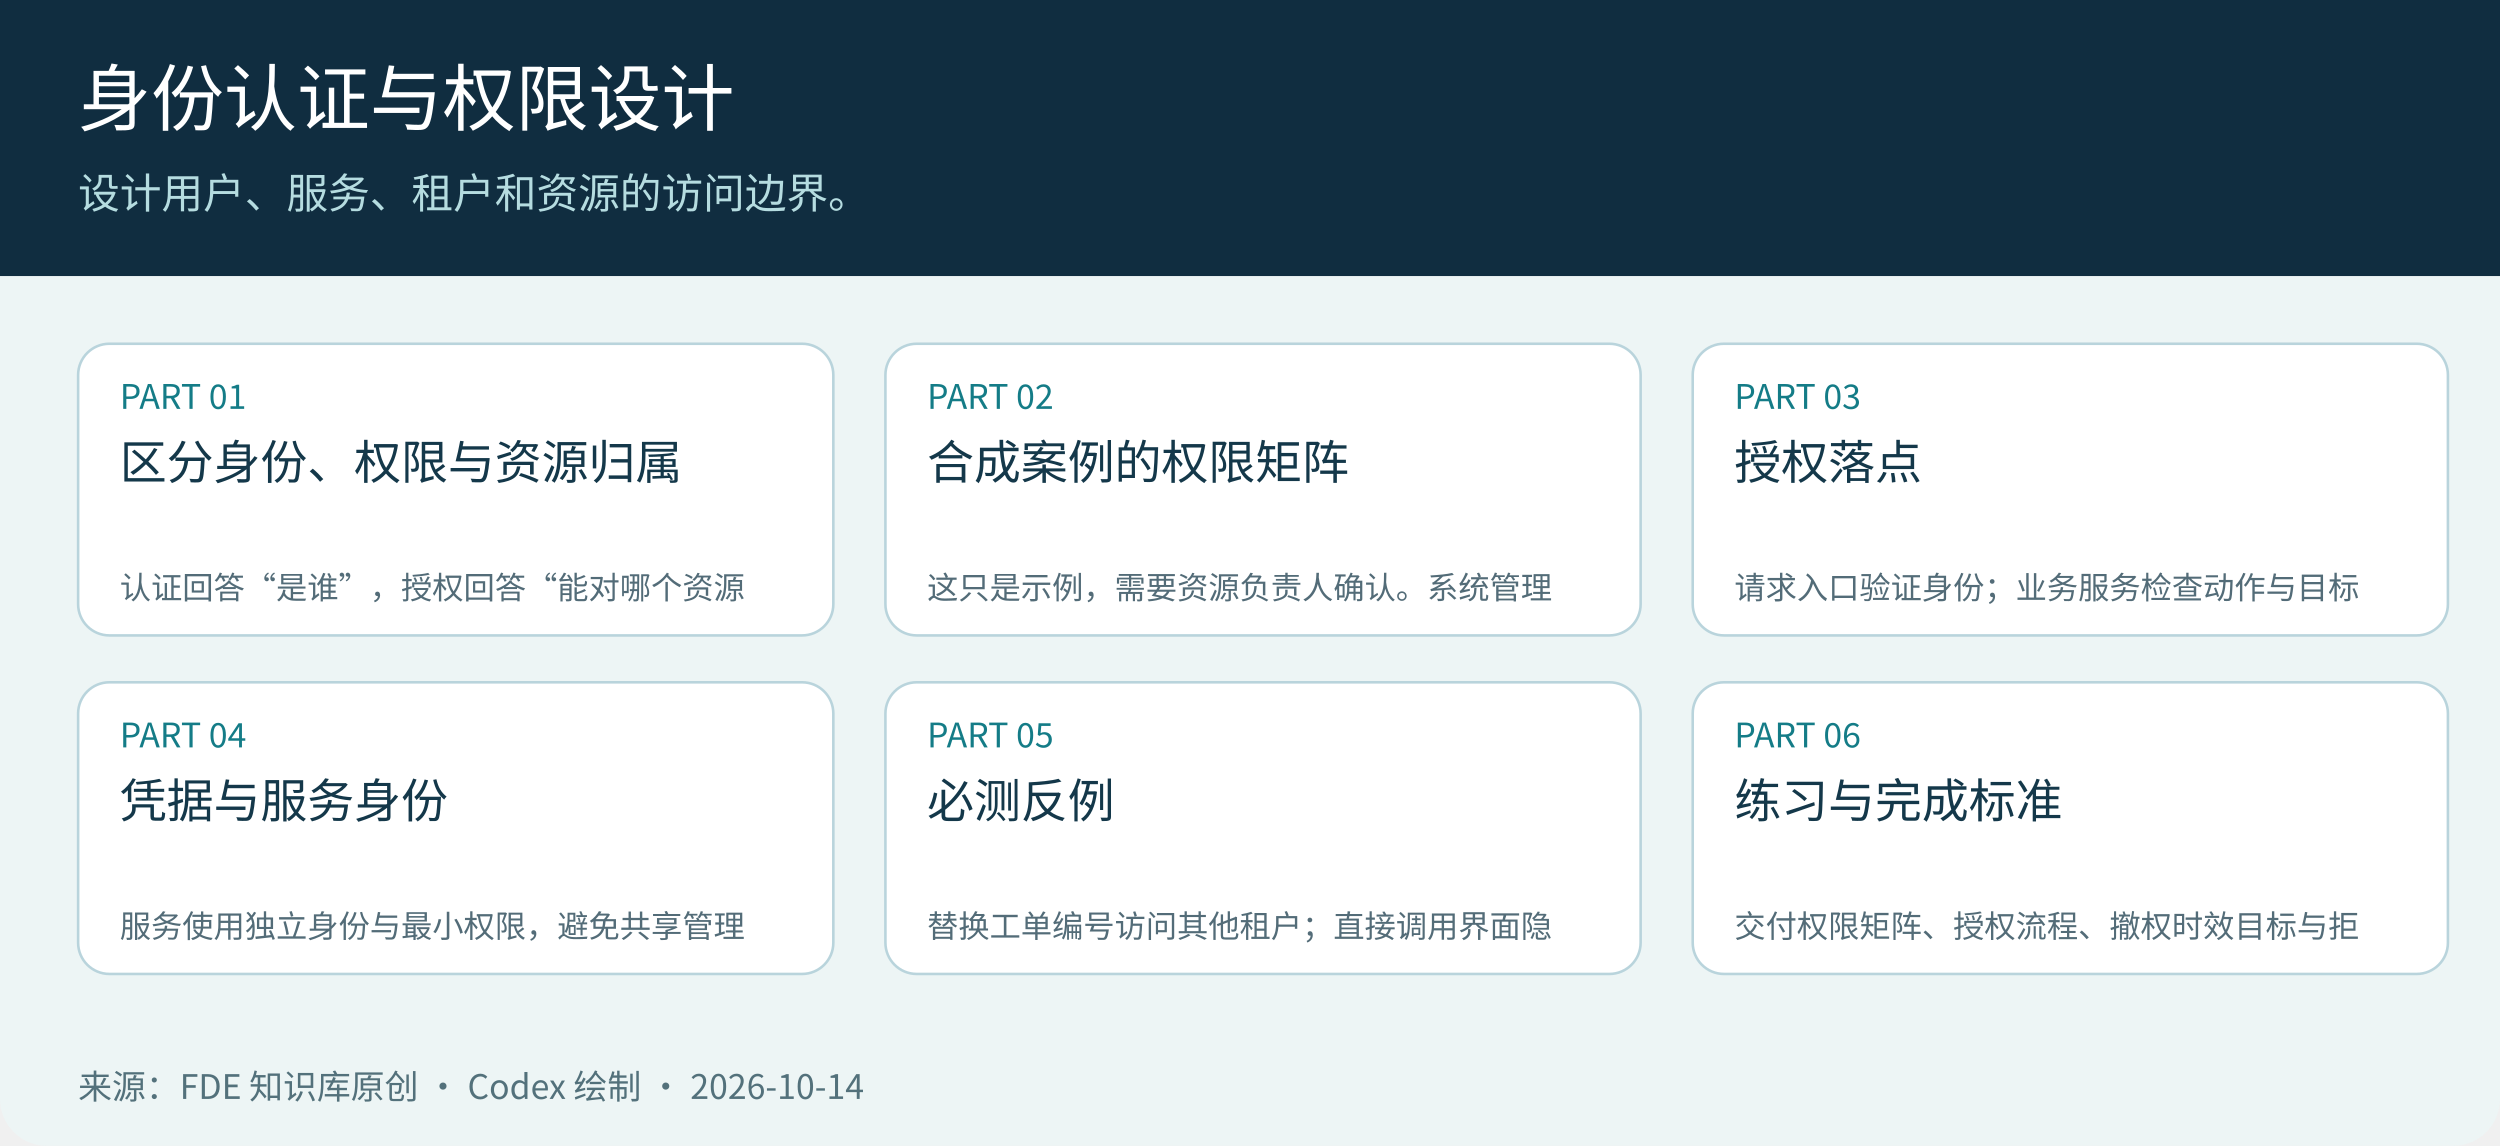
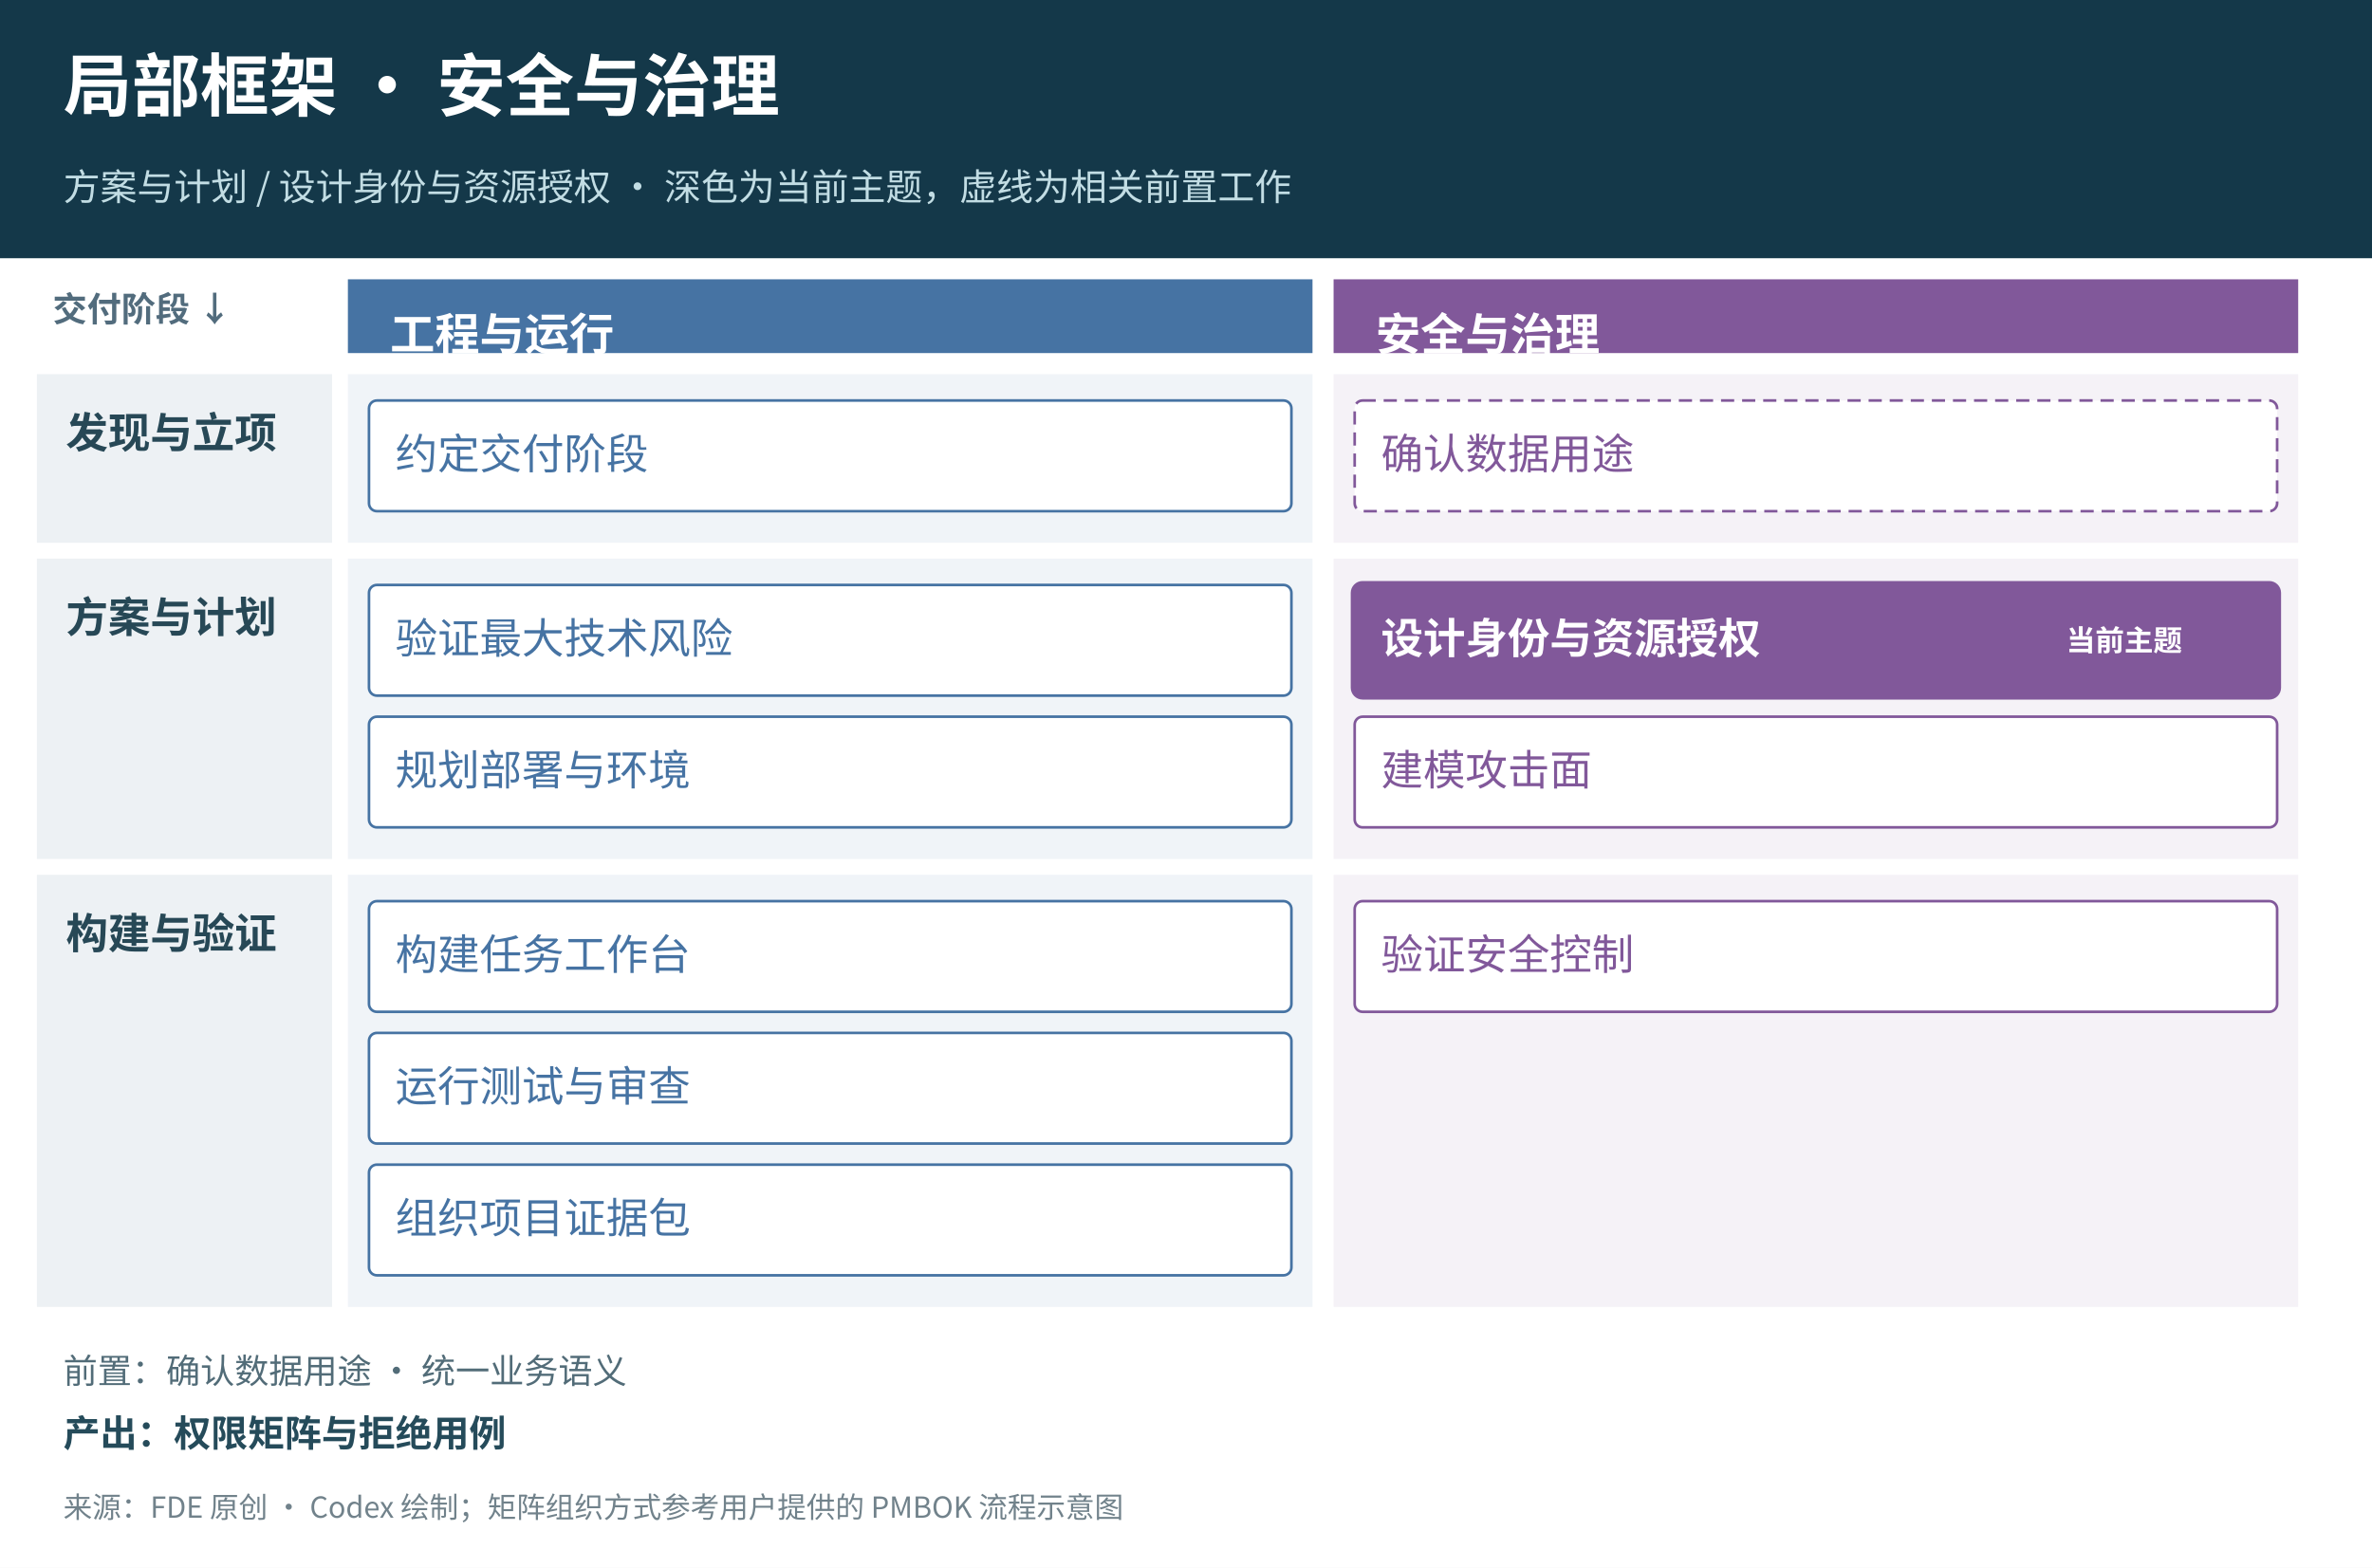
- <svg xmlns="http://www.w3.org/2000/svg" viewBox="0 0 960 440" role="img" aria-labelledby="title desc">
-   <rect width="960" height="440" rx="18" fill="#edf5f5" />
-   <path d="M0 0 H960 V106 H0" fill="#102d40" />
+ <svg xmlns="http://www.w3.org/2000/svg" viewBox="0 0 900 595" role="img" aria-labelledby="title desc">
+   <rect width="900" height="595" fill="#fff" />
  <g font-family="PingFang SC,Microsoft YaHei,Noto Sans CJK SC,sans-serif">
-     <text x="30" y="48" font-size="28" fill="#fff">身份认证与权限设计</text>
-     <text x="30" y="80" font-size="16" fill="#b5dce0">设计用户、服务、租户和资源的访问边界。</text>
-     <a href="/docs/identity-access/#%E5%8C%BA%E5%88%86%E8%BA%AB%E4%BB%BD%E6%9D%83%E9%99%90%E4%B8%8E%E8%B5%84%E6%BA%90%E5%BD%92%E5%B1%9E">
-       <g>
-         <rect x="30" y="132" width="290" height="112" rx="12" fill="#fff" stroke="#b9d4dc" />
-         <text x="46" y="157" font-size="13" fill="#147c87">PART 01</text>
-         <text x="46" y="184" font-size="18" fill="#14384a">区分身份、权限与资源归属</text>
-         <text x="46" y="206" font-size="18" fill="#14384a" />
-         <text x="46" y="230" font-size="12" fill="#536c78">认证回答“是谁”，授权回答“能对哪个资源</text>
+     <rect width="900" height="98" fill="#143849" />
+     <text x="24" y="42" font-size="26" fill="#fff" font-weight="700">局部框架 · 安全与治理</text>
+     <text x="24" y="76" font-size="14" fill="#c2dde4" font-weight="400">方案与计划 / 设计身份与资源授权 · 深色为当前主题，虚线为相关前置工作</text>
+     <text x="20" y="122" font-size="13" fill="#526c7d" font-weight="600">交付阶段 ↓</text>
+     <rect x="132" y="106" width="366" height="28" fill="#4673a3" />
+     <text x="148" y="133" font-size="17" fill="white" font-weight="650">工程与运行</text>
+     <rect x="506" y="106" width="366" height="28" fill="#81589a" />
+     <text x="522" y="133" font-size="17" fill="white" font-weight="650">安全与治理</text>
+     <rect x="14" y="142" width="112" height="64" fill="#edf1f4" />
+     <text x="25" y="170" font-size="16" fill="#274856" font-weight="650">发现与立项</text>
+     <rect x="132" y="142" width="366" height="64" fill="#f0f4f8" />
+     <a href="/docs/delivery-lifecycle/#context-delivery-gates" aria-label="约定交付阶段">
+       <g data-process="delivery-gates" data-current="false">
+         <rect x="140" y="152" width="350" height="42" rx="3" fill="#fff" stroke="#4673a3" stroke-width="1" />
+         <text x="150" y="178" font-size="16" fill="#4673a3" font-weight="500">约定交付阶段</text>
      </g>
    </a>
-     <a href="/docs/identity-access/#%E5%90%88%E6%88%90%E6%A1%88%E4%BE%8B%E7%9A%84%E6%9D%83%E9%99%90%E7%9F%A9%E9%98%B5">
-       <g>
-         <rect x="340" y="132" width="290" height="112" rx="12" fill="#fff" stroke="#b9d4dc" />
-         <text x="356" y="157" font-size="13" fill="#147c87">PART 02</text>
-         <text x="356" y="184" font-size="18" fill="#14384a">合成案例的权限矩阵</text>
-         <text x="356" y="206" font-size="18" fill="#14384a" />
-         <text x="356" y="230" font-size="12" fill="#536c78">这只是示例，需要资源负责人确认。系统管理</text>
+     <rect x="506" y="142" width="366" height="64" fill="#f5f2f7" />
+     <a href="/docs/data-privacy/#context-data-purpose" aria-label="确认数据用途">
+       <g data-process="data-purpose" data-current="false">
+         <rect x="514" y="152" width="350" height="42" rx="3" fill="#fff" stroke="#81589a" stroke-width="1" stroke-dasharray="5 3" />
+         <text x="524" y="178" font-size="16" fill="#81589a" font-weight="500">确认数据用途</text>
      </g>
    </a>
-     <a href="/docs/identity-access/#%E6%8E%88%E6%9D%83%E8%90%BD%E7%82%B9">
-       <g>
-         <rect x="650" y="132" width="290" height="112" rx="12" fill="#fff" stroke="#b9d4dc" />
-         <text x="666" y="157" font-size="13" fill="#147c87">PART 03</text>
-         <text x="666" y="184" font-size="18" fill="#14384a">授权落点</text>
-         <text x="666" y="206" font-size="18" fill="#14384a" />
-         <text x="666" y="230" font-size="12" fill="#536c78">请求入口验证身份；业务服务检查动作与目标</text>
+     <rect x="14" y="212" width="112" height="114" fill="#edf1f4" />
+     <text x="25" y="240" font-size="16" fill="#274856" font-weight="650">方案与计划</text>
+     <rect x="132" y="212" width="366" height="114" fill="#f0f4f8" />
+     <a href="/docs/prototype-validation/#context-prototype" aria-label="验证最大技术风险">
+       <g data-process="prototype" data-current="false">
+         <rect x="140" y="222" width="350" height="42" rx="3" fill="#fff" stroke="#4673a3" stroke-width="1" />
+         <text x="150" y="248" font-size="16" fill="#4673a3" font-weight="500">验证最大技术风险</text>
      </g>
    </a>
-     <a href="/docs/identity-access/#%E5%87%AD%E6%8D%AE%E4%B8%8E%E6%9C%8D%E5%8A%A1%E8%BA%AB%E4%BB%BD">
-       <g>
-         <rect x="30" y="262" width="290" height="112" rx="12" fill="#fff" stroke="#b9d4dc" />
-         <text x="46" y="287" font-size="13" fill="#147c87">PART 04</text>
-         <text x="46" y="314" font-size="18" fill="#14384a">凭据与服务身份</text>
-         <text x="46" y="336" font-size="18" fill="#14384a" />
-         <text x="46" y="360" font-size="12" fill="#536c78">服务使用独立身份与最小权限，避免共享管理</text>
+     <a href="/docs/deployment-platform/#context-platform-plan" aria-label="规划部署与环境">
+       <g data-process="platform-plan" data-current="false">
+         <rect x="140" y="272" width="350" height="42" rx="3" fill="#fff" stroke="#4673a3" stroke-width="1" />
+         <text x="150" y="298" font-size="16" fill="#4673a3" font-weight="500">规划部署与环境</text>
      </g>
    </a>
-     <a href="/docs/identity-access/#%E5%BF%85%E6%B5%8B%E5%8F%8D%E4%BE%8B">
-       <g>
-         <rect x="340" y="262" width="290" height="112" rx="12" fill="#fff" stroke="#b9d4dc" />
-         <text x="356" y="287" font-size="13" fill="#147c87">PART 05</text>
-         <text x="356" y="314" font-size="18" fill="#14384a">必测反例</text>
-         <text x="356" y="336" font-size="18" fill="#14384a" />
-         <text x="356" y="360" font-size="12" fill="#536c78">替换工单编号访问其他租户；直接调用界面隐</text>
+     <rect x="506" y="212" width="366" height="114" fill="#f5f2f7" />
+     <a href="/docs/identity-access/#context-authorization" aria-label="设计身份与资源授权">
+       <g data-process="authorization" data-current="true">
+         <rect x="514" y="222" width="350" height="42" rx="3" fill="#81589a" stroke="#81589a" stroke-width="3" />
+         <text x="524" y="248" font-size="16" fill="#fff" font-weight="700">设计身份与资源授权</text>
+         <text x="784" y="247" font-size="11" fill="#fff" font-weight="700">当前主题</text>
      </g>
    </a>
-     <a href="/docs/identity-access/#%E7%BB%83%E4%B9%A0%E4%B8%8E%E5%AE%8C%E6%88%90%E6%A0%87%E5%87%86">
-       <g>
-         <rect x="650" y="262" width="290" height="112" rx="12" fill="#fff" stroke="#b9d4dc" />
-         <text x="666" y="287" font-size="13" fill="#147c87">PART 06</text>
-         <text x="666" y="314" font-size="18" fill="#14384a">练习与完成标准</text>
-         <text x="666" y="336" font-size="18" fill="#14384a" />
-         <text x="666" y="360" font-size="12" fill="#536c78">交付权限矩阵、授权流程、撤权时效目标与拒</text>
+     <a href="/docs/ai-threat-modeling/#context-threats" aria-label="建模攻击面">
+       <g data-process="threats" data-current="false">
+         <rect x="514" y="272" width="350" height="42" rx="3" fill="#fff" stroke="#81589a" stroke-width="1" />
+         <text x="524" y="298" font-size="16" fill="#81589a" font-weight="500">建模攻击面</text>
      </g>
    </a>
-     <text x="30" y="422" font-size="13" fill="#53717b">来源：FDE 知识库原创 · Codex 绘制 · 2026-10-14</text>
+     <rect x="14" y="332" width="112" height="164" fill="#edf1f4" />
+     <text x="25" y="360" font-size="16" fill="#274856" font-weight="650">构建与验证</text>
+     <rect x="132" y="332" width="366" height="164" fill="#f0f4f8" />
+     <a href="/docs/workflow-apps/#context-workbench" aria-label="构建任务工作台">
+       <g data-process="workbench" data-current="false">
+         <rect x="140" y="342" width="350" height="42" rx="3" fill="#fff" stroke="#4673a3" stroke-width="1" />
+         <text x="150" y="368" font-size="16" fill="#4673a3" font-weight="500">构建任务工作台</text>
+       </g>
+     </a>
+     <a href="/docs/engineering-quality/#context-quality" aria-label="运行测试与审查">
+       <g data-process="quality" data-current="false">
+         <rect x="140" y="392" width="350" height="42" rx="3" fill="#fff" stroke="#4673a3" stroke-width="1" />
+         <text x="150" y="418" font-size="16" fill="#4673a3" font-weight="500">运行测试与审查</text>
+       </g>
+     </a>
+     <a href="/docs/delivery-templates/#context-evidence" aria-label="组织项目证据包">
+       <g data-process="evidence" data-current="false">
+         <rect x="140" y="442" width="350" height="42" rx="3" fill="#fff" stroke="#4673a3" stroke-width="1" />
+         <text x="150" y="468" font-size="16" fill="#4673a3" font-weight="500">组织项目证据包</text>
+       </g>
+     </a>
+     <rect x="506" y="332" width="366" height="164" fill="#f5f2f7" />
+     <a href="/docs/security-privacy-ai-governance/#context-safety-tests" aria-label="验证安全控制">
+       <g data-process="safety-tests" data-current="false">
+         <rect x="514" y="342" width="350" height="42" rx="3" fill="#fff" stroke="#81589a" stroke-width="1" />
+         <text x="524" y="368" font-size="16" fill="#81589a" font-weight="500">验证安全控制</text>
+       </g>
+     </a>
+     <text x="24" y="525" font-size="13" fill="#526c78" font-weight="400">前置：确认数据用途 · 统一业务语义</text>
+     <text x="24" y="549" font-size="14" fill="#254b5a" font-weight="650">产出：权限矩阵与拒绝用例</text>
+     <text x="24" y="576" font-size="11" fill="#71828b" font-weight="400">来源：FDE 原创 · Codex 绘制；矩阵组织方式参考用户提供的 PMBOK 流程示意图</text>
  </g>
</svg>
